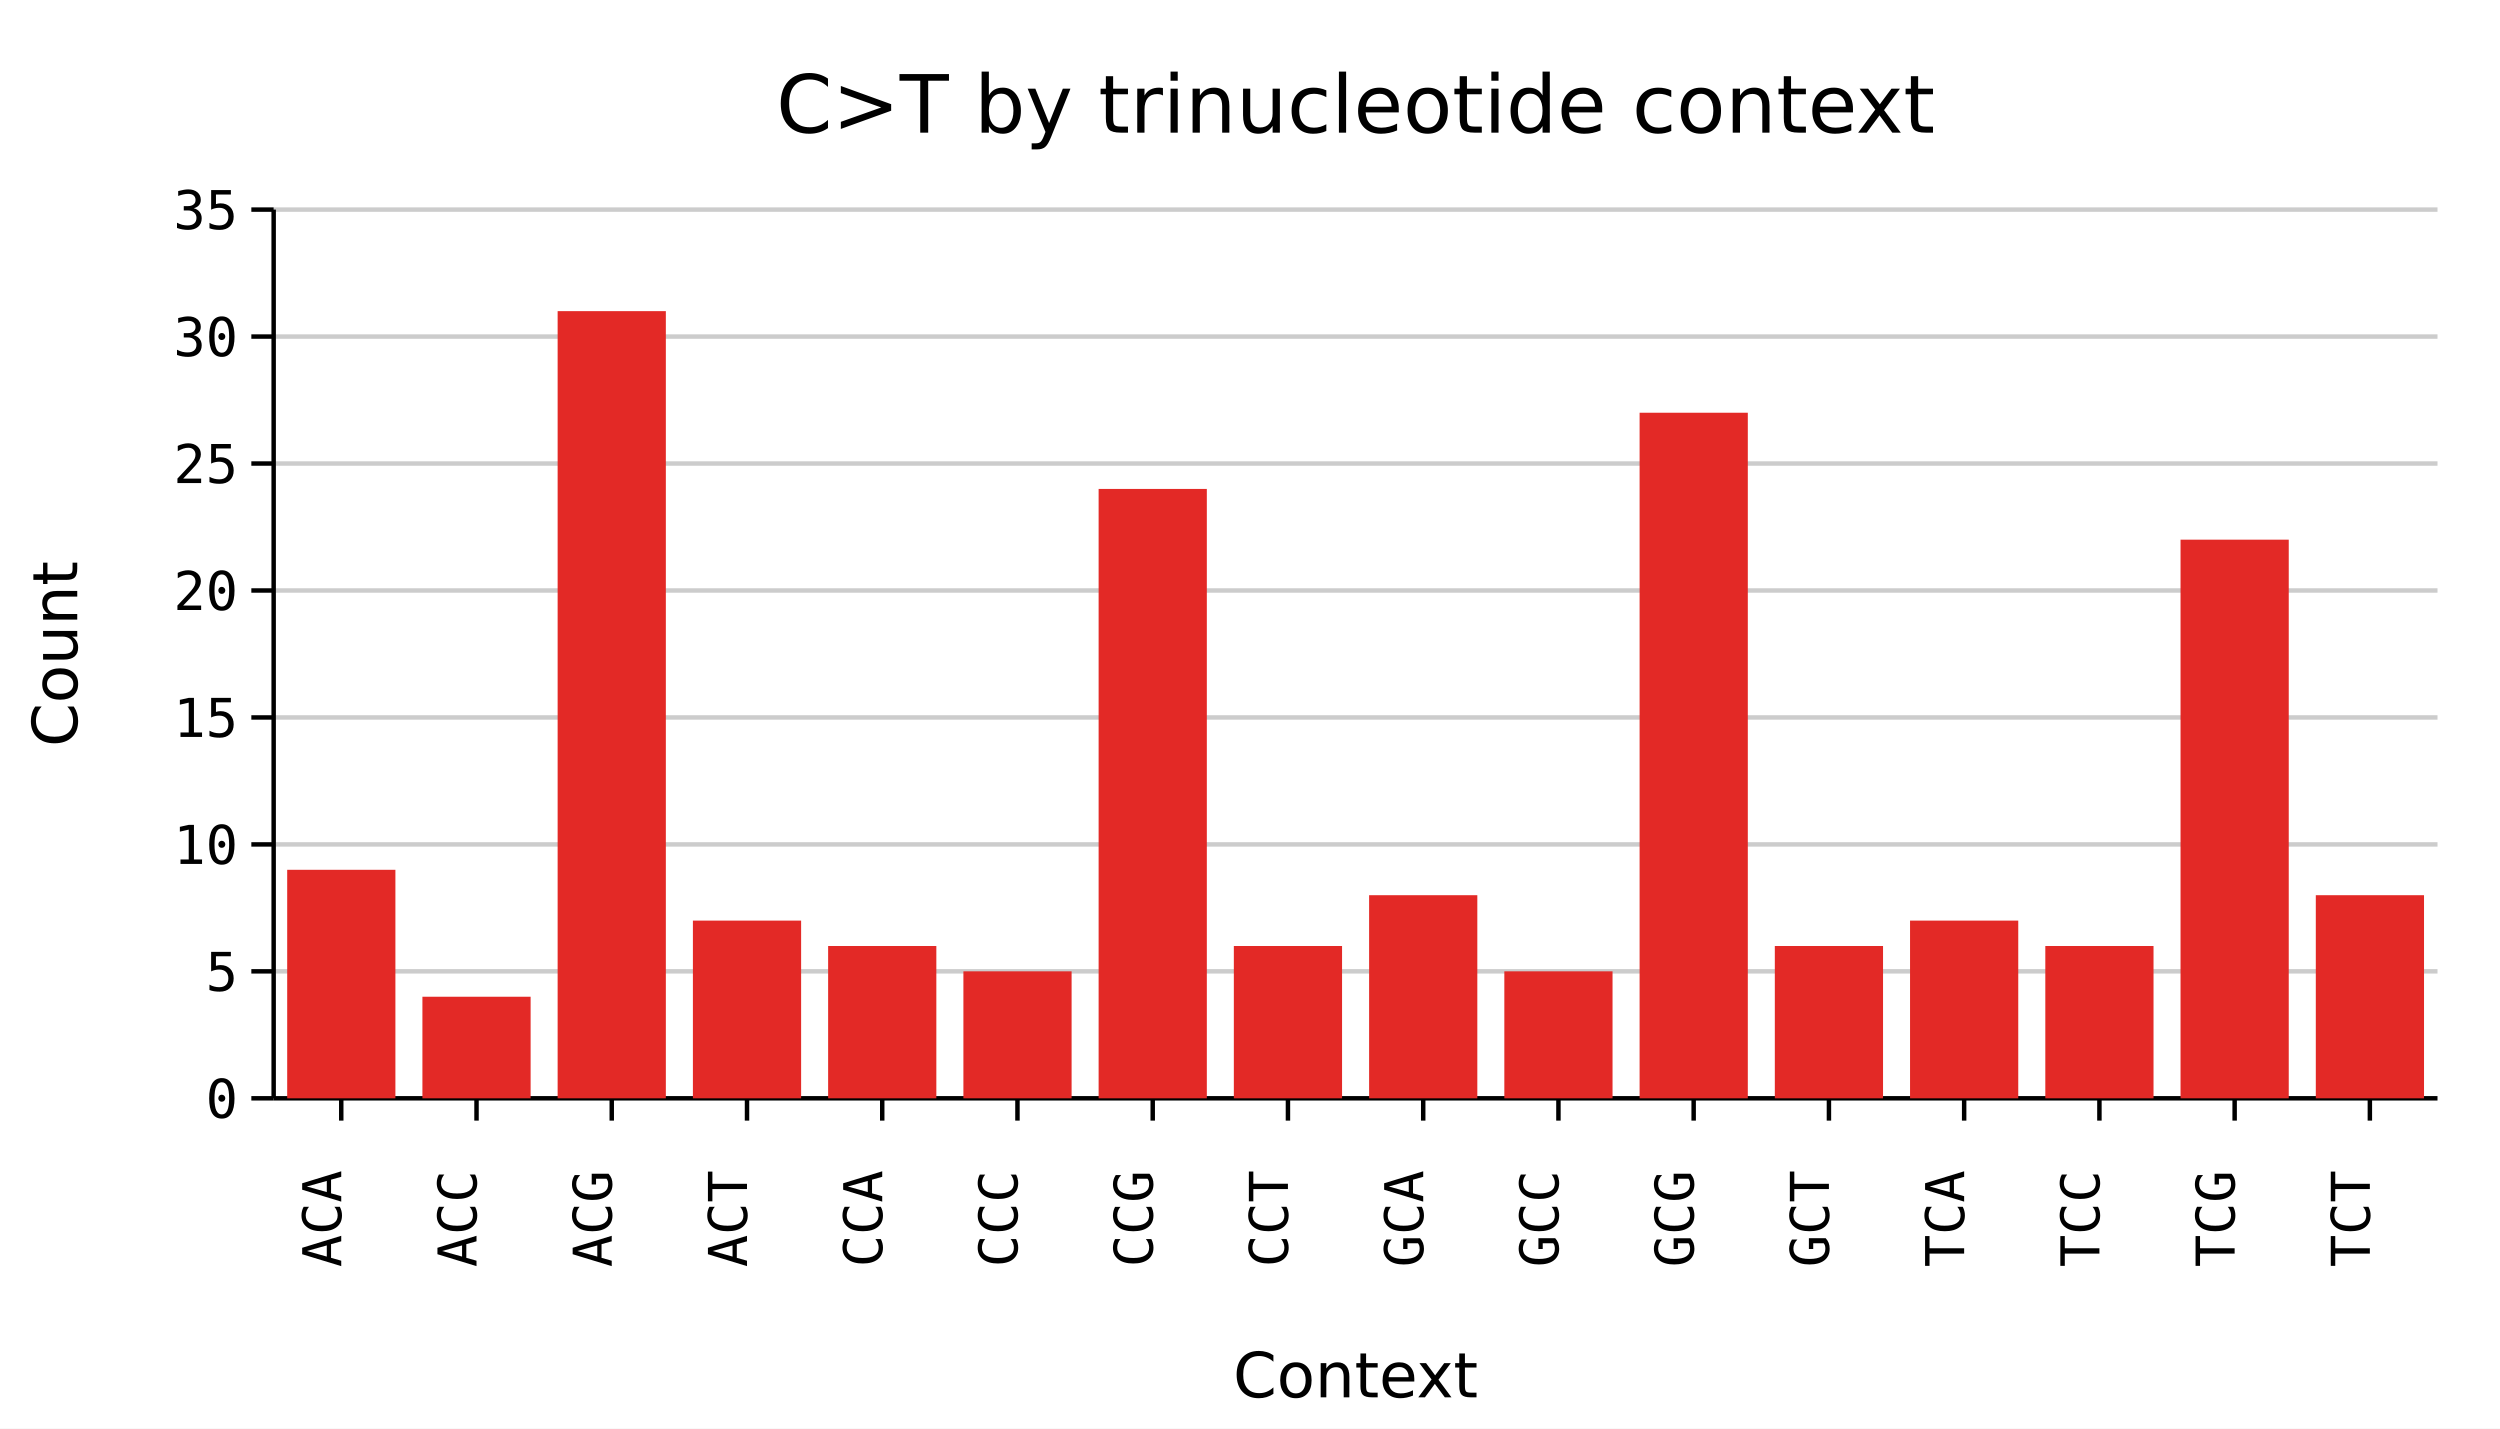
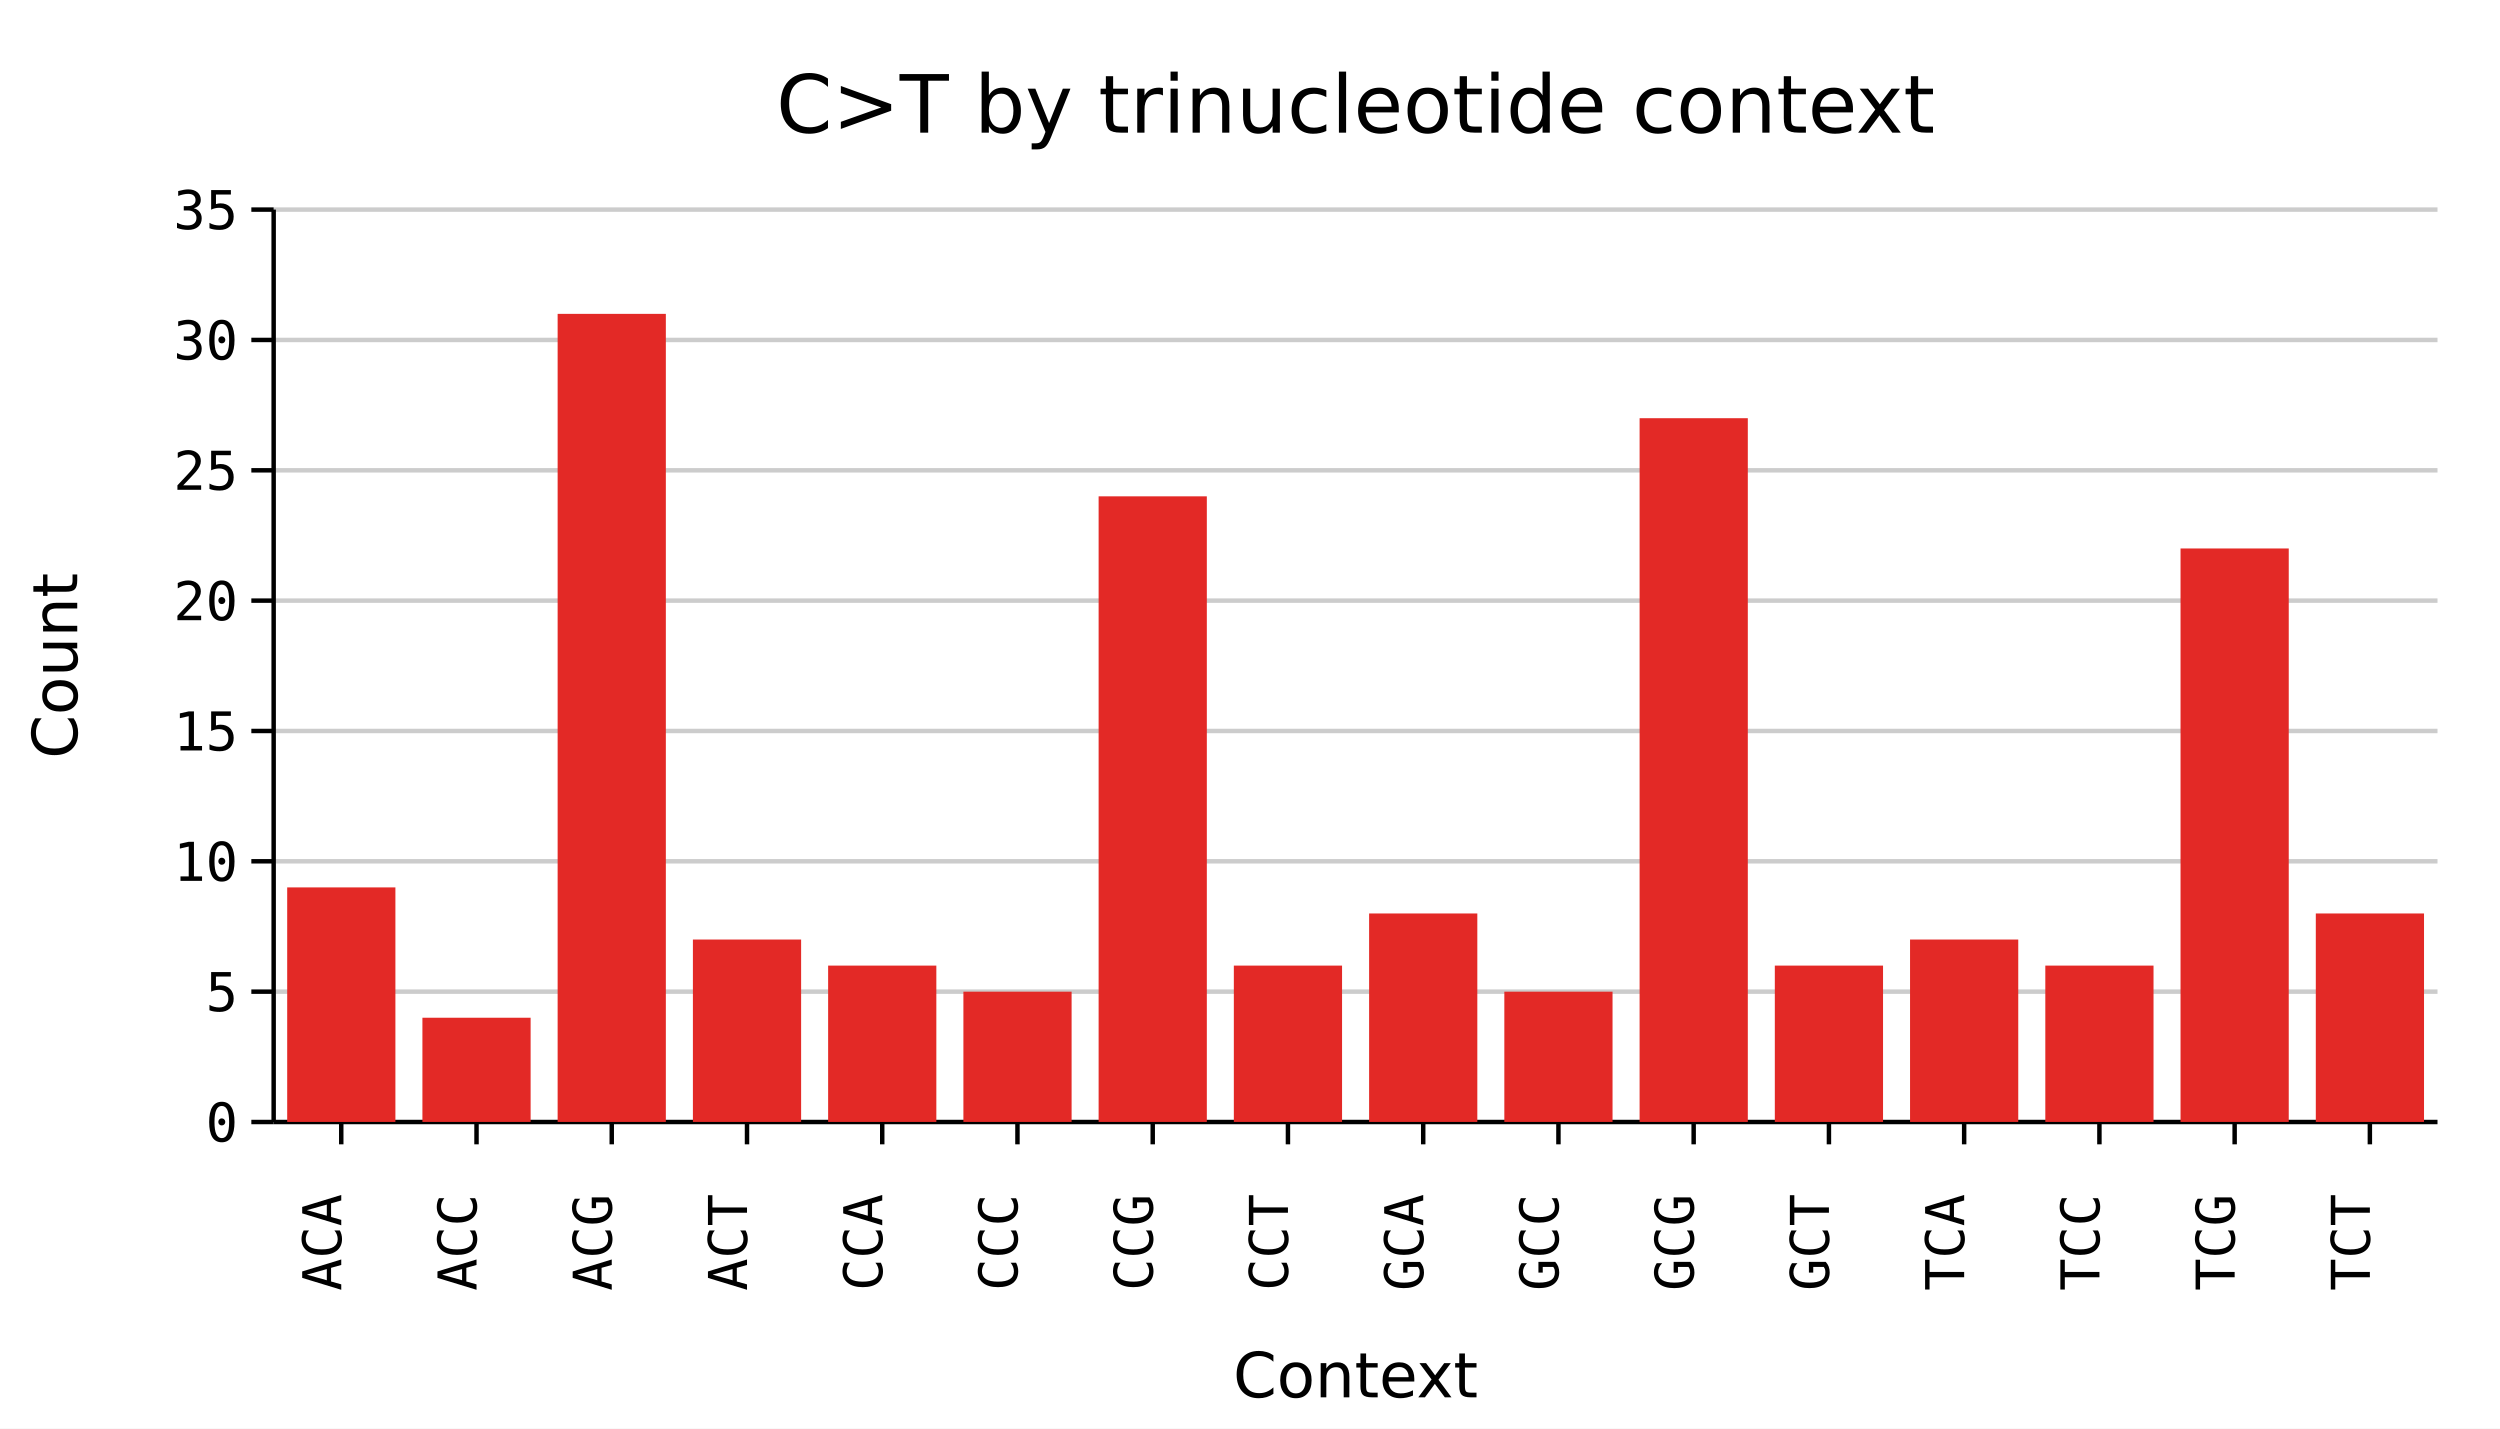
<svg xmlns="http://www.w3.org/2000/svg" width="560" height="320" font-family="DejaVu Sans, Verdana, Liberation Sans, Arial, sans-serif" fill="black">
  <rect width="100%" height="100%" fill="white" />
  <defs>
    <clipPath id="kuva-clip-7">
-       <rect x="61.3" y="46.95" width="484.7" height="199.07" />
+       <rect x="61.3" y="46.95" width="484.7" height="204.37" />
    </clipPath>
  </defs>
-   <line x1="61.3" y1="217.58" x2="546" y2="217.58" stroke="#cccccc" stroke-width="1" />
-   <line x1="61.3" y1="189.15" x2="546" y2="189.15" stroke="#cccccc" stroke-width="1" />
-   <line x1="61.3" y1="160.71" x2="546" y2="160.71" stroke="#cccccc" stroke-width="1" />
-   <line x1="61.3" y1="132.27" x2="546" y2="132.27" stroke="#cccccc" stroke-width="1" />
-   <line x1="61.3" y1="103.83" x2="546" y2="103.83" stroke="#cccccc" stroke-width="1" />
-   <line x1="61.3" y1="75.39" x2="546" y2="75.39" stroke="#cccccc" stroke-width="1" />
+   <line x1="61.3" y1="222.13" x2="546" y2="222.13" stroke="#cccccc" stroke-width="1" />
+   <line x1="61.3" y1="192.93" x2="546" y2="192.93" stroke="#cccccc" stroke-width="1" />
+   <line x1="61.3" y1="163.74" x2="546" y2="163.74" stroke="#cccccc" stroke-width="1" />
+   <line x1="61.3" y1="134.54" x2="546" y2="134.54" stroke="#cccccc" stroke-width="1" />
+   <line x1="61.3" y1="105.35" x2="546" y2="105.35" stroke="#cccccc" stroke-width="1" />
+   <line x1="61.3" y1="76.15" x2="546" y2="76.15" stroke="#cccccc" stroke-width="1" />
  <line x1="61.3" y1="46.95" x2="546" y2="46.95" stroke="#cccccc" stroke-width="1" />
-   <line x1="61.3" y1="246.02" x2="546" y2="246.02" stroke="#000000" stroke-width="1" />
-   <line x1="61.3" y1="46.95" x2="61.3" y2="246.02" stroke="#000000" stroke-width="1" />
+   <line x1="61.3" y1="251.33" x2="546" y2="251.33" stroke="#000000" stroke-width="1" />
+   <line x1="61.3" y1="46.95" x2="61.3" y2="251.33" stroke="#000000" stroke-width="1" />
  <g font-family="monospace">
-     <text x="76.44" y="262.16" font-size="12" text-anchor="end" transform="rotate(-90,76.44,262.16)">ACA</text>
-     <line x1="76.44" y1="246.02" x2="76.44" y2="251.02" stroke="#000000" stroke-width="1" />
-     <text x="106.74" y="262.16" font-size="12" text-anchor="end" transform="rotate(-90,106.74,262.16)">ACC</text>
-     <line x1="106.74" y1="246.02" x2="106.74" y2="251.02" stroke="#000000" stroke-width="1" />
-     <text x="137.03" y="262.16" font-size="12" text-anchor="end" transform="rotate(-90,137.03,262.16)">ACG</text>
-     <line x1="137.03" y1="246.02" x2="137.03" y2="251.02" stroke="#000000" stroke-width="1" />
-     <text x="167.33" y="262.16" font-size="12" text-anchor="end" transform="rotate(-90,167.33,262.16)">ACT</text>
-     <line x1="167.33" y1="246.02" x2="167.33" y2="251.02" stroke="#000000" stroke-width="1" />
-     <text x="197.62" y="262.16" font-size="12" text-anchor="end" transform="rotate(-90,197.62,262.16)">CCA</text>
-     <line x1="197.62" y1="246.02" x2="197.62" y2="251.02" stroke="#000000" stroke-width="1" />
-     <text x="227.91" y="262.16" font-size="12" text-anchor="end" transform="rotate(-90,227.91,262.16)">CCC</text>
-     <line x1="227.91" y1="246.02" x2="227.91" y2="251.02" stroke="#000000" stroke-width="1" />
-     <text x="258.21" y="262.16" font-size="12" text-anchor="end" transform="rotate(-90,258.21,262.16)">CCG</text>
-     <line x1="258.21" y1="246.02" x2="258.21" y2="251.02" stroke="#000000" stroke-width="1" />
-     <text x="288.5" y="262.16" font-size="12" text-anchor="end" transform="rotate(-90,288.5,262.16)">CCT</text>
-     <line x1="288.5" y1="246.02" x2="288.5" y2="251.02" stroke="#000000" stroke-width="1" />
-     <text x="318.8" y="262.16" font-size="12" text-anchor="end" transform="rotate(-90,318.8,262.16)">GCA</text>
-     <line x1="318.8" y1="246.02" x2="318.8" y2="251.02" stroke="#000000" stroke-width="1" />
-     <text x="349.09" y="262.16" font-size="12" text-anchor="end" transform="rotate(-90,349.09,262.16)">GCC</text>
-     <line x1="349.09" y1="246.02" x2="349.09" y2="251.02" stroke="#000000" stroke-width="1" />
-     <text x="379.38" y="262.16" font-size="12" text-anchor="end" transform="rotate(-90,379.38,262.16)">GCG</text>
-     <line x1="379.38" y1="246.02" x2="379.38" y2="251.02" stroke="#000000" stroke-width="1" />
-     <text x="409.68" y="262.16" font-size="12" text-anchor="end" transform="rotate(-90,409.68,262.16)">GCT</text>
-     <line x1="409.68" y1="246.02" x2="409.68" y2="251.02" stroke="#000000" stroke-width="1" />
-     <text x="439.97" y="262.16" font-size="12" text-anchor="end" transform="rotate(-90,439.97,262.16)">TCA</text>
-     <line x1="439.97" y1="246.02" x2="439.97" y2="251.02" stroke="#000000" stroke-width="1" />
-     <text x="470.27" y="262.16" font-size="12" text-anchor="end" transform="rotate(-90,470.27,262.16)">TCC</text>
-     <line x1="470.27" y1="246.02" x2="470.27" y2="251.02" stroke="#000000" stroke-width="1" />
-     <text x="500.56" y="262.16" font-size="12" text-anchor="end" transform="rotate(-90,500.56,262.16)">TCG</text>
-     <line x1="500.56" y1="246.02" x2="500.56" y2="251.02" stroke="#000000" stroke-width="1" />
-     <text x="530.85" y="262.16" font-size="12" text-anchor="end" transform="rotate(-90,530.85,262.16)">TCT</text>
-     <line x1="530.85" y1="246.02" x2="530.85" y2="251.02" stroke="#000000" stroke-width="1" />
-     <line x1="56.3" y1="246.02" x2="61.3" y2="246.02" stroke="#000000" stroke-width="1" />
-     <text x="53.3" y="250.4" font-size="12" text-anchor="end">0</text>
-     <line x1="56.3" y1="217.58" x2="61.3" y2="217.58" stroke="#000000" stroke-width="1" />
-     <text x="53.3" y="221.96" font-size="12" text-anchor="end">5</text>
-     <line x1="56.3" y1="189.15" x2="61.3" y2="189.15" stroke="#000000" stroke-width="1" />
-     <text x="53.3" y="193.52" font-size="12" text-anchor="end">10</text>
-     <line x1="56.3" y1="160.71" x2="61.3" y2="160.71" stroke="#000000" stroke-width="1" />
-     <text x="53.3" y="165.08" font-size="12" text-anchor="end">15</text>
-     <line x1="56.3" y1="132.27" x2="61.3" y2="132.27" stroke="#000000" stroke-width="1" />
-     <text x="53.3" y="136.64" font-size="12" text-anchor="end">20</text>
-     <line x1="56.3" y1="103.83" x2="61.3" y2="103.83" stroke="#000000" stroke-width="1" />
-     <text x="53.3" y="108.2" font-size="12" text-anchor="end">25</text>
-     <line x1="56.3" y1="75.39" x2="61.3" y2="75.39" stroke="#000000" stroke-width="1" />
-     <text x="53.3" y="79.77" font-size="12" text-anchor="end">30</text>
+     <text x="76.44" y="267.46" font-size="12" text-anchor="end" transform="rotate(-90,76.44,267.46)">ACA</text>
+     <line x1="76.44" y1="251.33" x2="76.44" y2="256.33" stroke="#000000" stroke-width="1" />
+     <text x="106.74" y="267.46" font-size="12" text-anchor="end" transform="rotate(-90,106.74,267.46)">ACC</text>
+     <line x1="106.74" y1="251.33" x2="106.74" y2="256.33" stroke="#000000" stroke-width="1" />
+     <text x="137.03" y="267.46" font-size="12" text-anchor="end" transform="rotate(-90,137.03,267.46)">ACG</text>
+     <line x1="137.03" y1="251.33" x2="137.03" y2="256.33" stroke="#000000" stroke-width="1" />
+     <text x="167.33" y="267.46" font-size="12" text-anchor="end" transform="rotate(-90,167.33,267.46)">ACT</text>
+     <line x1="167.33" y1="251.33" x2="167.33" y2="256.33" stroke="#000000" stroke-width="1" />
+     <text x="197.62" y="267.46" font-size="12" text-anchor="end" transform="rotate(-90,197.62,267.46)">CCA</text>
+     <line x1="197.62" y1="251.33" x2="197.62" y2="256.33" stroke="#000000" stroke-width="1" />
+     <text x="227.91" y="267.46" font-size="12" text-anchor="end" transform="rotate(-90,227.91,267.46)">CCC</text>
+     <line x1="227.91" y1="251.33" x2="227.91" y2="256.33" stroke="#000000" stroke-width="1" />
+     <text x="258.21" y="267.46" font-size="12" text-anchor="end" transform="rotate(-90,258.21,267.46)">CCG</text>
+     <line x1="258.21" y1="251.33" x2="258.21" y2="256.33" stroke="#000000" stroke-width="1" />
+     <text x="288.5" y="267.46" font-size="12" text-anchor="end" transform="rotate(-90,288.5,267.46)">CCT</text>
+     <line x1="288.5" y1="251.33" x2="288.5" y2="256.33" stroke="#000000" stroke-width="1" />
+     <text x="318.8" y="267.46" font-size="12" text-anchor="end" transform="rotate(-90,318.8,267.46)">GCA</text>
+     <line x1="318.8" y1="251.33" x2="318.8" y2="256.33" stroke="#000000" stroke-width="1" />
+     <text x="349.09" y="267.46" font-size="12" text-anchor="end" transform="rotate(-90,349.09,267.46)">GCC</text>
+     <line x1="349.09" y1="251.33" x2="349.09" y2="256.33" stroke="#000000" stroke-width="1" />
+     <text x="379.38" y="267.46" font-size="12" text-anchor="end" transform="rotate(-90,379.38,267.46)">GCG</text>
+     <line x1="379.38" y1="251.33" x2="379.38" y2="256.33" stroke="#000000" stroke-width="1" />
+     <text x="409.68" y="267.46" font-size="12" text-anchor="end" transform="rotate(-90,409.68,267.46)">GCT</text>
+     <line x1="409.68" y1="251.33" x2="409.68" y2="256.33" stroke="#000000" stroke-width="1" />
+     <text x="439.97" y="267.46" font-size="12" text-anchor="end" transform="rotate(-90,439.97,267.46)">TCA</text>
+     <line x1="439.97" y1="251.33" x2="439.97" y2="256.33" stroke="#000000" stroke-width="1" />
+     <text x="470.27" y="267.46" font-size="12" text-anchor="end" transform="rotate(-90,470.27,267.46)">TCC</text>
+     <line x1="470.27" y1="251.33" x2="470.27" y2="256.33" stroke="#000000" stroke-width="1" />
+     <text x="500.56" y="267.46" font-size="12" text-anchor="end" transform="rotate(-90,500.56,267.46)">TCG</text>
+     <line x1="500.56" y1="251.33" x2="500.56" y2="256.33" stroke="#000000" stroke-width="1" />
+     <text x="530.85" y="267.46" font-size="12" text-anchor="end" transform="rotate(-90,530.85,267.46)">TCT</text>
+     <line x1="530.85" y1="251.33" x2="530.85" y2="256.33" stroke="#000000" stroke-width="1" />
+     <line x1="56.3" y1="251.33" x2="61.3" y2="251.33" stroke="#000000" stroke-width="1" />
+     <text x="53.3" y="255.7" font-size="12" text-anchor="end">0</text>
+     <line x1="56.3" y1="222.13" x2="61.3" y2="222.13" stroke="#000000" stroke-width="1" />
+     <text x="53.3" y="226.5" font-size="12" text-anchor="end">5</text>
+     <line x1="56.3" y1="192.93" x2="61.3" y2="192.93" stroke="#000000" stroke-width="1" />
+     <text x="53.3" y="197.31" font-size="12" text-anchor="end">10</text>
+     <line x1="56.3" y1="163.74" x2="61.3" y2="163.74" stroke="#000000" stroke-width="1" />
+     <text x="53.3" y="168.11" font-size="12" text-anchor="end">15</text>
+     <line x1="56.3" y1="134.54" x2="61.3" y2="134.54" stroke="#000000" stroke-width="1" />
+     <text x="53.3" y="138.92" font-size="12" text-anchor="end">20</text>
+     <line x1="56.3" y1="105.35" x2="61.3" y2="105.35" stroke="#000000" stroke-width="1" />
+     <text x="53.3" y="109.72" font-size="12" text-anchor="end">25</text>
+     <line x1="56.3" y1="76.15" x2="61.3" y2="76.15" stroke="#000000" stroke-width="1" />
+     <text x="53.3" y="80.52" font-size="12" text-anchor="end">30</text>
    <line x1="56.3" y1="46.95" x2="61.3" y2="46.95" stroke="#000000" stroke-width="1" />
    <text x="53.3" y="51.33" font-size="12" text-anchor="end">35</text>
  </g>
  <text x="303.65" y="313" font-size="14" text-anchor="middle">Context</text>
-   <text x="17.3" y="146.49" font-size="14" text-anchor="middle" transform="rotate(-90,17.3,146.49)">Count</text>
+   <text x="17.3" y="149.14" font-size="14" text-anchor="middle" transform="rotate(-90,17.3,149.14)">Count</text>
  <text x="303.65" y="29.71" font-size="18" text-anchor="middle">C&gt;T by trinucleotide context</text>
  <g clip-path="url(#kuva-clip-7)">
-     <rect x="64.33" y="194.83" width="24.24" height="51.19" fill="#e32926" />
-     <rect x="94.62" y="223.27" width="24.24" height="22.75" fill="#e32926" />
-     <rect x="124.91" y="69.7" width="24.24" height="176.32" fill="#e32926" />
-     <rect x="155.21" y="206.21" width="24.24" height="39.81" fill="#e32926" />
-     <rect x="185.5" y="211.9" width="24.24" height="34.13" fill="#e32926" />
-     <rect x="215.8" y="217.58" width="24.24" height="28.44" fill="#e32926" />
-     <rect x="246.09" y="109.52" width="24.24" height="136.51" fill="#e32926" />
-     <rect x="276.38" y="211.9" width="24.24" height="34.13" fill="#e32926" />
-     <rect x="306.68" y="200.52" width="24.24" height="45.5" fill="#e32926" />
-     <rect x="336.97" y="217.58" width="24.24" height="28.44" fill="#e32926" />
-     <rect x="367.27" y="92.45" width="24.24" height="153.57" fill="#e32926" />
-     <rect x="397.56" y="211.9" width="24.24" height="34.13" fill="#e32926" />
-     <rect x="427.85" y="206.21" width="24.24" height="39.81" fill="#e32926" />
-     <rect x="458.15" y="211.9" width="24.24" height="34.13" fill="#e32926" />
-     <rect x="488.44" y="120.89" width="24.24" height="125.13" fill="#e32926" />
-     <rect x="518.74" y="200.52" width="24.24" height="45.5" fill="#e32926" />
+     <rect x="64.33" y="198.77" width="24.24" height="52.55" fill="#e32926" />
+     <rect x="94.62" y="227.97" width="24.24" height="23.36" fill="#e32926" />
+     <rect x="124.91" y="70.31" width="24.24" height="181.02" fill="#e32926" />
+     <rect x="155.21" y="210.45" width="24.24" height="40.87" fill="#e32926" />
+     <rect x="185.5" y="216.29" width="24.24" height="35.04" fill="#e32926" />
+     <rect x="215.8" y="222.13" width="24.24" height="29.2" fill="#e32926" />
+     <rect x="246.09" y="111.18" width="24.24" height="140.14" fill="#e32926" />
+     <rect x="276.38" y="216.29" width="24.24" height="35.04" fill="#e32926" />
+     <rect x="306.68" y="204.61" width="24.24" height="46.71" fill="#e32926" />
+     <rect x="336.97" y="222.13" width="24.24" height="29.2" fill="#e32926" />
+     <rect x="367.27" y="93.67" width="24.24" height="157.66" fill="#e32926" />
+     <rect x="397.56" y="216.29" width="24.24" height="35.04" fill="#e32926" />
+     <rect x="427.85" y="210.45" width="24.24" height="40.87" fill="#e32926" />
+     <rect x="458.15" y="216.29" width="24.24" height="35.04" fill="#e32926" />
+     <rect x="488.44" y="122.86" width="24.24" height="128.46" fill="#e32926" />
+     <rect x="518.74" y="204.61" width="24.24" height="46.71" fill="#e32926" />
  </g>
</svg>
